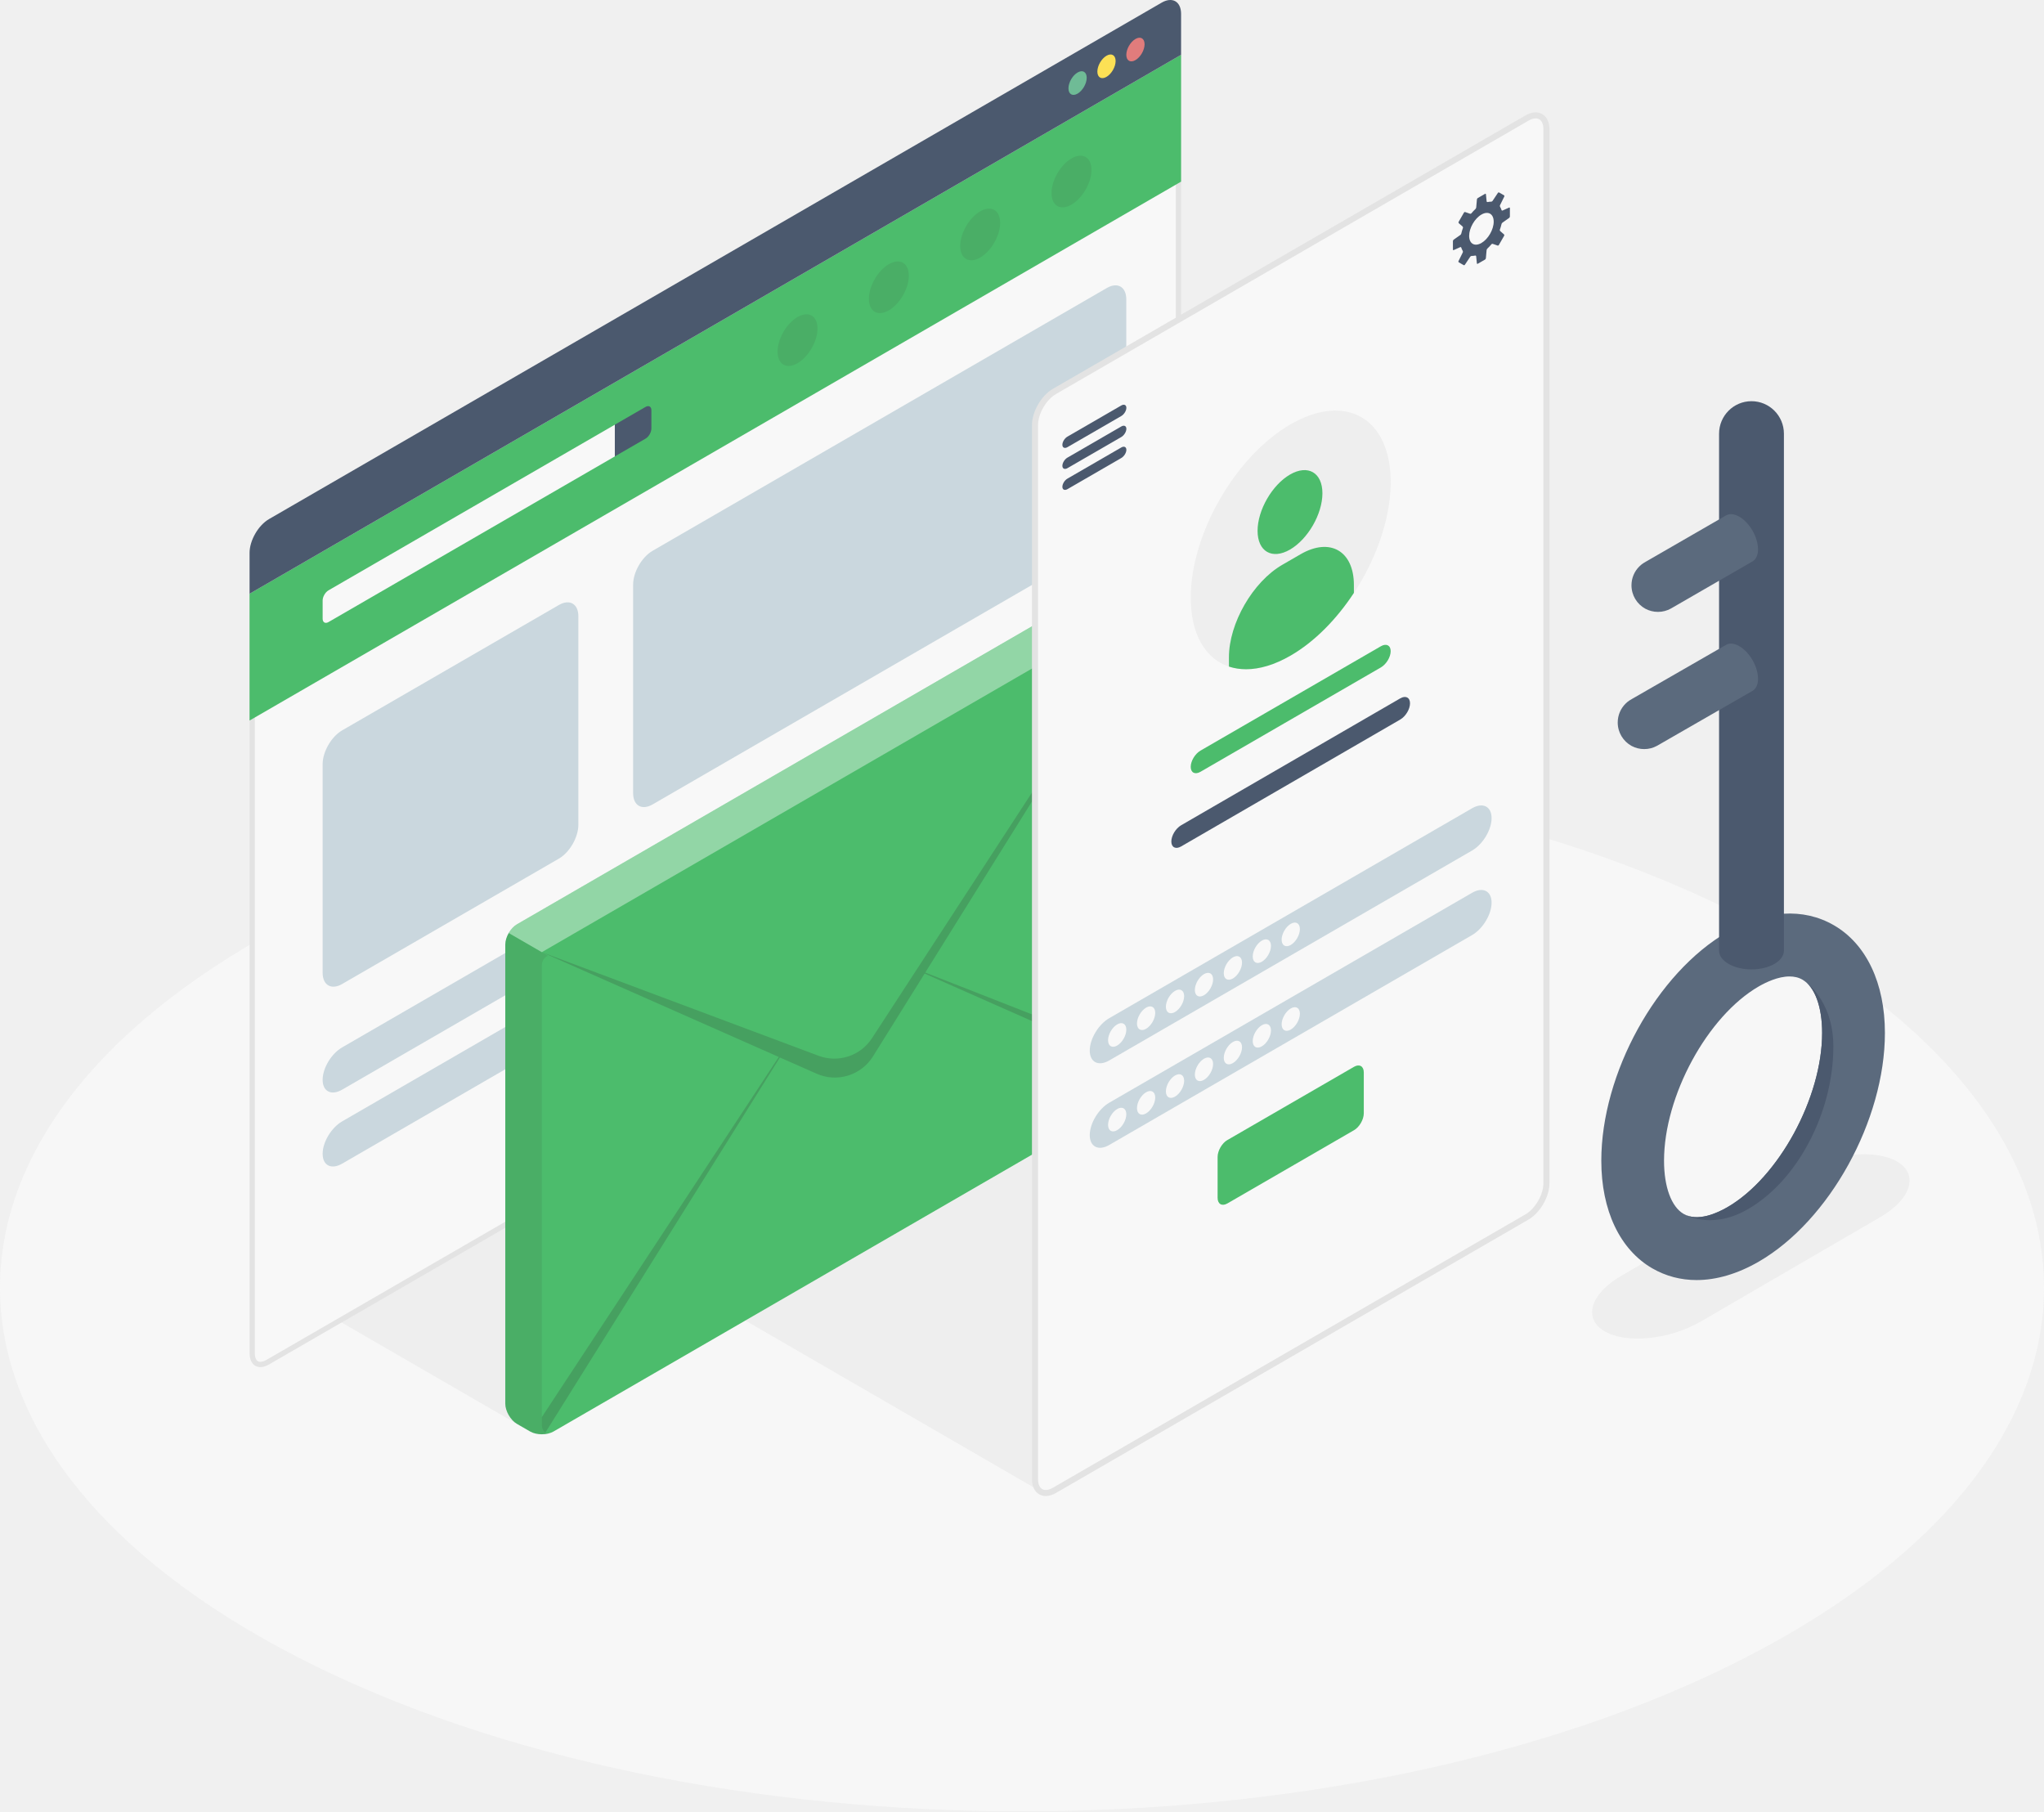
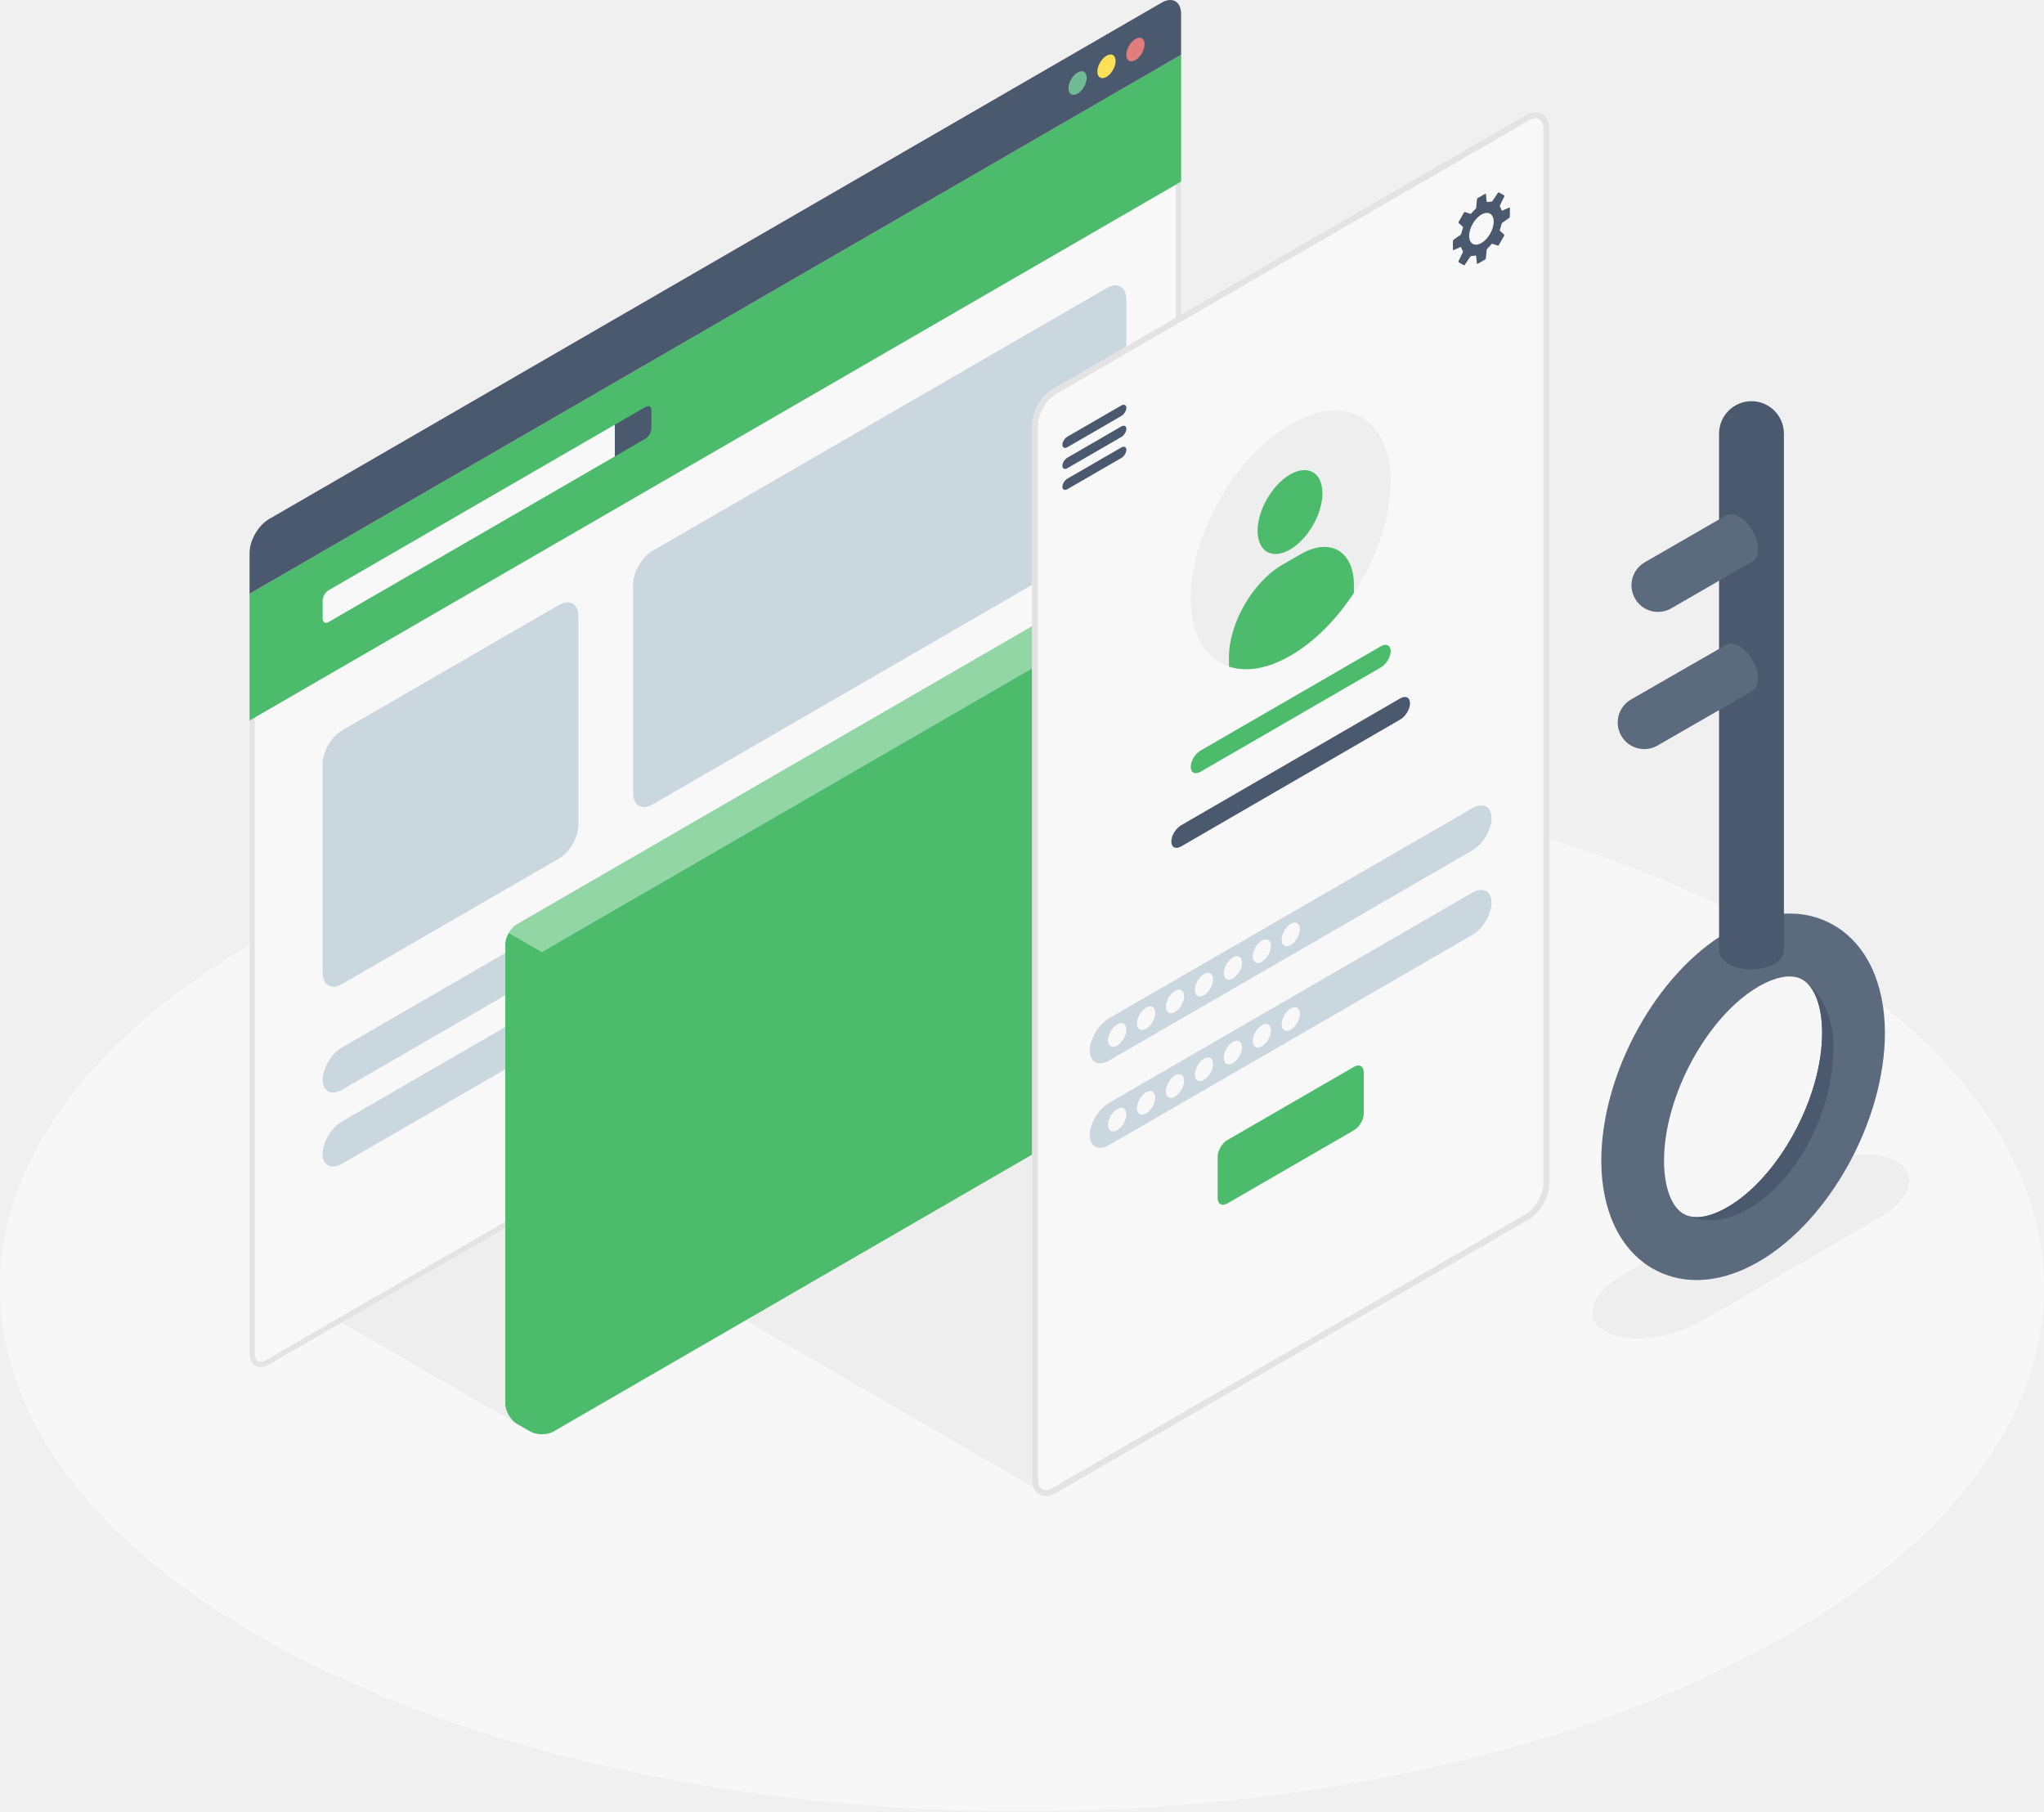
- <svg xmlns="http://www.w3.org/2000/svg" width="395" height="350" viewBox="0 0 395 350" version="1.1" xml:space="preserve" style="fill-rule:evenodd;clip-rule:evenodd;stroke-miterlimit:10;">
+ <svg xmlns="http://www.w3.org/2000/svg" width="395" height="350" viewBox="0 0 395 350" fill="none" version="1.1" xml:space="preserve" style="fill-rule:evenodd;clip-rule:evenodd;stroke-miterlimit:10;">
  <g>
    <clipPath id="_clip1">
      <rect x="0" y="0" width="395" height="350" />
    </clipPath>
    <g clip-path="url(#_clip1)">
      <g opacity="0.8">
        <path d="M57.847,320.372C134.977,359.882 260.023,359.882 337.152,320.372C414.282,280.862 414.282,216.808 337.152,177.298C260.023,137.789 134.977,137.789 57.847,177.298C-19.282,216.808 -19.282,280.862 57.847,320.372Z" style="fill:rgb(249,249,249);fill-rule:nonzero;" />
        <path d="M310.093,257.25C314.316,259.696 322.623,258.852 328.645,255.369L363.352,235.179C369.374,231.696 370.817,226.89 366.585,224.435C362.353,221.989 354.037,222.824 348.015,226.307L313.343,246.506C307.321,249.989 305.87,254.803 310.101,257.241L310.093,257.25Z" style="fill:rgb(237,237,237);fill-rule:nonzero;" />
        <path d="M101.175,275.873L65.868,255.457L101.166,235.031L101.175,275.873Z" style="fill:rgb(237,237,237);fill-rule:nonzero;" />
        <path d="M200.932,288.088L144.041,255.16L200.95,222.293L200.932,288.088Z" style="fill:rgb(237,237,237);fill-rule:nonzero;" />
        <path d="M50.314,263.649C49.332,263.649 48.741,262.831 48.741,261.464L48.741,115.012L227.74,11.475L227.74,157.335C227.74,159.572 226.167,162.306 224.23,163.42L51.739,263.205C51.235,263.501 50.739,263.649 50.314,263.649Z" style="fill:rgb(250,250,250);fill-rule:nonzero;" />
        <path d="M227.228,12.354L227.228,157.334C227.228,159.372 225.742,161.958 223.978,162.985L51.487,262.77C51.061,263.014 50.653,263.144 50.314,263.144C49.349,263.144 49.245,261.977 49.245,261.472L49.245,115.317L227.228,12.354ZM228.244,10.587L48.228,114.725L48.228,261.472C48.228,263.179 49.08,264.163 50.314,264.163C50.818,264.163 51.391,263.997 51.991,263.649L224.482,163.864C226.558,162.663 228.244,159.737 228.244,157.334L228.244,10.587Z" style="fill:rgb(224,224,224);fill-rule:nonzero;" />
        <path d="M48.228,114.725L48.228,139.225L228.244,35.096L228.244,10.587L48.228,114.725Z" style="fill:rgb(35,175,75);fill-rule:nonzero;" />
        <path d="M62.349,116.031L62.349,119.549C62.349,120.263 62.861,120.559 63.478,120.202L118.823,88.188L118.823,82.059L63.478,114.072C62.861,114.429 62.349,115.317 62.349,116.031Z" style="fill:rgb(250,250,250);fill-rule:nonzero;" />
        <path d="M124.75,78.628C125.375,78.271 125.879,78.559 125.879,79.281L125.879,82.799C125.879,83.521 125.375,84.401 124.75,84.758L118.814,88.188L118.814,82.059L124.75,78.628Z" style="fill:rgb(34,51,77);fill-rule:nonzero;" />
        <path d="M48.228,106.829C48.228,104.426 49.914,101.5 51.991,100.299L224.482,0.514C226.558,-0.688 228.244,0.288 228.244,2.691L228.244,10.587L48.228,114.725L48.228,106.829Z" style="fill:rgb(34,51,77);fill-rule:nonzero;" />
        <path d="M208.241,14.009C207.267,14.575 206.477,15.942 206.477,17.073C206.477,18.205 207.267,18.658 208.241,18.092C209.214,17.526 210.005,16.159 210.005,15.027C210.005,13.896 209.214,13.443 208.241,14.009Z" style="fill:rgb(79,174,128);fill-rule:nonzero;" />
        <path d="M213.828,10.77C212.855,11.336 212.064,12.703 212.064,13.835C212.064,14.966 212.855,15.419 213.828,14.853C214.801,14.287 215.592,12.921 215.592,11.789C215.592,10.657 214.801,10.204 213.828,10.77Z" style="fill:rgb(255,220,46);fill-rule:nonzero;" />
        <path d="M219.424,7.531C218.451,8.097 217.66,9.464 217.66,10.596C217.66,11.728 218.451,12.181 219.424,11.615C220.397,11.049 221.188,9.682 221.188,8.55C221.188,7.418 220.397,6.965 219.424,7.531Z" style="fill:rgb(221,95,95);fill-rule:nonzero;" />
        <g opacity="0.1">
          <path d="M171.77,51.046C169.641,52.282 167.912,55.277 167.912,57.741C167.912,60.205 169.641,61.206 171.77,59.97C173.899,58.734 175.628,55.739 175.628,53.275C175.628,50.811 173.899,49.81 171.77,51.046Z" style="fill-rule:nonzero;" />
          <path d="M154.121,61.259C151.992,62.495 150.263,65.49 150.263,67.954C150.263,70.418 151.992,71.419 154.121,70.183C156.25,68.947 157.979,65.952 157.979,63.488C157.979,61.024 156.25,60.023 154.121,61.259Z" style="fill-rule:nonzero;" />
          <path d="M189.419,40.842C187.29,42.078 185.56,45.073 185.56,47.537C185.56,50.001 187.29,51.002 189.419,49.766C191.548,48.53 193.277,45.535 193.277,43.071C193.277,40.607 191.548,39.606 189.419,40.842Z" style="fill-rule:nonzero;" />
          <path d="M207.067,30.612C204.938,31.848 203.209,34.843 203.209,37.307C203.209,39.771 204.938,40.772 207.067,39.536C209.196,38.3 210.926,35.305 210.926,32.841C210.926,30.377 209.196,29.376 207.067,30.612Z" style="fill-rule:nonzero;" />
        </g>
        <path d="M66.111,141.132L108.004,116.902C110.081,115.7 111.767,116.675 111.767,119.078L111.767,159.38C111.767,161.783 110.081,164.709 108.004,165.91L66.111,190.14C64.034,191.342 62.349,190.367 62.349,187.964L62.349,147.662C62.349,145.259 64.034,142.333 66.111,141.132Z" style="fill:rgb(192,209,217);fill-rule:nonzero;" />
        <path d="M126.114,106.428L213.889,55.652C215.966,54.45 217.651,55.425 217.651,57.828L217.651,98.13C217.651,100.533 215.966,103.459 213.889,104.66L126.114,155.436C124.037,156.638 122.351,155.663 122.351,153.26L122.351,112.958C122.351,110.555 124.037,107.629 126.114,106.428Z" style="fill:rgb(192,209,217);fill-rule:nonzero;" />
        <path d="M66.111,202.39L132.709,163.864C134.786,162.663 136.472,163.516 136.472,165.771C136.472,168.026 134.786,170.829 132.709,172.031L66.111,210.557C64.034,211.759 62.349,210.905 62.349,208.65C62.349,206.395 64.034,203.592 66.111,202.39Z" style="fill:rgb(192,209,217);fill-rule:nonzero;" />
        <path d="M66.111,216.686L132.709,178.16C134.786,176.959 136.472,177.812 136.472,180.067C136.472,182.322 134.786,185.125 132.709,186.327L66.111,224.853C64.034,226.055 62.349,225.201 62.349,222.946C62.349,220.691 64.034,217.888 66.111,216.686Z" style="fill:rgb(192,209,217);fill-rule:nonzero;" />
        <path d="M97.647,182.514C97.647,181.068 98.654,179.318 99.906,178.596L215.401,111.782C216.644,111.06 218.668,111.06 219.92,111.782L222.466,113.254C223.708,113.976 224.725,115.726 224.725,117.172L224.725,205.873C224.725,207.31 223.708,209.068 222.466,209.791L106.971,276.604C105.728,277.318 103.695,277.318 102.452,276.604L99.906,275.133C98.663,274.419 97.647,272.652 97.647,271.215L97.647,182.514Z" style="fill:rgb(35,175,75);fill-rule:nonzero;" />
        <path d="M98.298,180.284L104.702,183.985L224.047,114.942C223.639,114.237 223.074,113.619 222.457,113.253L219.902,111.791C218.659,111.059 216.635,111.059 215.392,111.791L99.897,178.595C99.263,178.961 98.698,179.579 98.298,180.284Z" style="fill:white;fill-opacity:0.4;fill-rule:nonzero;" />
        <path d="M97.638,182.514L97.638,271.215C97.638,272.66 98.654,274.41 99.906,275.133L102.452,276.613C102.643,276.718 102.843,276.813 103.069,276.892C103.356,276.988 103.668,277.066 103.999,277.109C104.589,277.188 105.206,277.162 105.78,277.049C105.928,277.014 106.075,276.97 106.214,276.927C106.31,276.892 106.397,276.866 106.484,276.822C106.067,276.97 105.702,276.953 105.406,276.805C104.981,276.578 104.711,276.065 104.711,275.316L104.711,186.614C104.711,185.683 105.18,184.978 105.884,184.69L104.711,184.002L98.307,180.302C97.898,181.007 97.646,181.808 97.646,182.531L97.638,182.514Z" style="fill-opacity:0.1;fill-rule:nonzero;" />
        <path d="M104.711,183.985L158.196,204.01C162.011,205.429 166.295,204.018 168.511,200.605L177.097,187.424L224.473,114.699L178.808,187.92L224.708,205.916C224.699,206.648 224.429,207.457 224.004,208.171L178.687,188.12L168.702,204.123C166.408,207.797 161.768,209.225 157.823,207.475L150.715,204.332L105.406,276.787C104.981,276.561 104.711,276.047 104.711,275.298L104.711,273.818L150.497,204.236L104.711,183.985Z" style="fill-opacity:0.2;fill-rule:nonzero;" />
        <path d="M200.011,82.154L200.011,285.798C200.011,288.201 201.697,289.176 203.774,287.975L295.085,235.153C297.162,233.951 298.848,231.026 298.848,228.623L298.848,24.987C298.848,22.584 297.162,21.609 295.085,22.811L203.774,75.633C201.697,76.834 200.011,79.76 200.011,82.163L200.011,82.154Z" style="fill:rgb(250,250,250);fill-rule:nonzero;stroke:rgb(224,224,224);stroke-width:1.17px;" />
        <path d="M205.303,85.95C205.303,85.384 205.738,84.679 206.285,84.365L216.687,78.349C217.226,78.036 217.669,78.245 217.669,78.802C217.669,79.359 217.234,80.073 216.687,80.387L206.285,86.403C205.747,86.716 205.303,86.507 205.303,85.95Z" style="fill:rgb(34,51,77);fill-rule:nonzero;" />
        <path d="M205.303,90.008C205.303,89.442 205.738,88.737 206.285,88.423L216.687,82.407C217.226,82.093 217.669,82.302 217.669,82.86C217.669,83.417 217.234,84.131 216.687,84.444L206.285,90.46C205.747,90.774 205.303,90.565 205.303,90.008Z" style="fill:rgb(34,51,77);fill-rule:nonzero;" />
        <path d="M205.303,94.065C205.303,93.499 205.738,92.794 206.285,92.48L216.687,86.464C217.226,86.151 217.669,86.359 217.669,86.917C217.669,87.474 217.234,88.188 216.687,88.501L206.285,94.517C205.747,94.831 205.303,94.622 205.303,94.065Z" style="fill:rgb(34,51,77);fill-rule:nonzero;" />
        <path d="M291.784,41.843L291.784,40.215C291.784,40.119 291.714,40.076 291.627,40.111L290.376,40.676C290.289,40.72 290.193,40.676 290.167,40.581C290.098,40.354 290.002,40.145 289.889,39.962C289.837,39.876 289.828,39.745 289.872,39.658L290.706,37.969C290.75,37.882 290.715,37.769 290.628,37.725L289.724,37.203C289.637,37.15 289.533,37.176 289.472,37.264L288.429,38.831C288.377,38.909 288.256,38.97 288.16,38.97C287.943,38.97 287.717,38.987 287.482,39.04C287.387,39.057 287.308,39.005 287.291,38.909L287.152,37.542C287.143,37.446 287.065,37.403 286.987,37.455L285.579,38.265C285.492,38.317 285.423,38.43 285.414,38.526L285.275,40.093C285.266,40.189 285.197,40.319 285.127,40.389C284.858,40.642 284.588,40.92 284.345,41.216C284.284,41.295 284.163,41.33 284.067,41.295L283.163,40.981C283.068,40.946 282.955,40.99 282.911,41.077L281.877,42.87C281.825,42.958 281.851,43.071 281.921,43.14L282.642,43.767C282.712,43.828 282.746,43.959 282.711,44.046C282.581,44.411 282.468,44.777 282.39,45.134C282.373,45.23 282.286,45.352 282.208,45.404L280.921,46.309C280.843,46.362 280.774,46.492 280.774,46.588L280.774,48.216C280.774,48.312 280.843,48.356 280.93,48.321L282.181,47.755C282.268,47.711 282.364,47.755 282.39,47.851C282.46,48.077 282.555,48.286 282.668,48.469C282.72,48.556 282.729,48.686 282.685,48.773L281.851,50.454C281.808,50.541 281.843,50.654 281.929,50.698L282.833,51.22C282.92,51.272 283.024,51.246 283.085,51.159L284.128,49.592C284.18,49.514 284.302,49.453 284.397,49.453C284.615,49.453 284.84,49.435 285.075,49.383C285.171,49.365 285.249,49.418 285.266,49.514L285.405,50.88C285.414,50.976 285.492,51.02 285.57,50.968L286.978,50.158C287.065,50.106 287.135,49.992 287.143,49.897L287.282,48.329C287.291,48.234 287.36,48.103 287.43,48.033C287.699,47.781 287.969,47.502 288.212,47.206C288.273,47.128 288.395,47.093 288.49,47.128L289.394,47.441C289.489,47.476 289.602,47.433 289.646,47.346L290.68,45.552C290.732,45.465 290.706,45.352 290.637,45.282L289.915,44.655C289.846,44.594 289.811,44.464 289.846,44.377C289.976,44.011 290.089,43.645 290.167,43.288C290.185,43.193 290.272,43.071 290.35,43.019L291.636,42.113C291.714,42.061 291.784,41.93 291.784,41.834L291.784,41.843ZM286.283,46.954C284.971,47.711 283.911,47.093 283.911,45.578C283.911,44.063 284.971,42.218 286.283,41.46C287.595,40.703 288.655,41.321 288.655,42.836C288.655,44.351 287.595,46.196 286.283,46.954Z" style="fill:rgb(34,51,77);fill-rule:nonzero;" />
        <path d="M249.43,81.98C260.101,75.807 268.747,80.814 268.747,93.151C268.747,105.488 260.101,120.506 249.43,126.671C238.759,132.843 230.113,127.837 230.113,115.491C230.113,103.146 238.759,88.136 249.43,81.972L249.43,81.98Z" style="fill:rgb(237,237,237);fill-rule:nonzero;" />
        <path d="M249.291,91.696C252.749,89.694 255.556,91.313 255.556,95.318C255.556,99.323 252.749,104.19 249.291,106.193C245.832,108.195 243.025,106.576 243.025,102.571C243.025,98.566 245.832,93.699 249.291,91.696Z" style="fill:rgb(35,175,75);fill-rule:nonzero;" />
        <path d="M261.639,113.045C261.639,106.463 257.024,103.799 251.341,107.09L247.787,109.144C242.104,112.435 237.49,120.437 237.49,127.01L237.49,128.804C238.515,129.143 239.628,129.317 240.809,129.317C243.399,129.317 246.327,128.464 249.421,126.67C254.053,123.989 258.311,119.636 261.639,114.56L261.639,113.036L261.639,113.045Z" style="fill:rgb(35,175,75);fill-rule:nonzero;" />
        <path d="M231.989,145.041L266.861,124.868C267.904,124.268 268.747,124.694 268.747,125.826C268.747,126.958 267.904,128.351 266.861,128.96L231.989,149.133C230.947,149.734 230.104,149.307 230.104,148.176C230.104,147.044 230.947,145.651 231.989,145.041Z" style="fill:rgb(35,175,75);fill-rule:nonzero;" />
        <path d="M228.244,159.468L270.598,134.942C271.641,134.341 272.484,134.767 272.484,135.899C272.484,137.031 271.641,138.424 270.598,139.034L228.244,163.56C227.202,164.16 226.359,163.734 226.359,162.602C226.359,161.47 227.202,160.077 228.244,159.468Z" style="fill:rgb(34,51,77);fill-rule:nonzero;" />
        <path d="M214.358,196.74L284.484,156.177C286.561,154.975 288.247,155.829 288.247,158.084C288.247,160.339 286.561,163.142 284.484,164.343L214.358,204.907C212.281,206.108 210.595,205.255 210.595,203C210.595,200.745 212.281,197.942 214.358,196.74Z" style="fill:rgb(192,209,217);fill-rule:nonzero;" />
        <path d="M214.358,213.073L284.484,172.51C286.561,171.308 288.247,172.162 288.247,174.417C288.247,176.672 286.561,179.475 284.484,180.677L214.358,221.24C212.281,222.441 210.595,221.588 210.595,219.333C210.595,217.078 212.281,214.275 214.358,213.073Z" style="fill:rgb(192,209,217);fill-rule:nonzero;" />
        <path d="M237.186,220.291L261.665,206.134C262.708,205.533 263.551,206.021 263.551,207.222L263.551,215.119C263.551,216.321 262.708,217.783 261.665,218.384L237.186,232.541C236.143,233.142 235.3,232.654 235.3,231.453L235.3,223.556C235.3,222.354 236.143,220.892 237.177,220.291L237.186,220.291Z" style="fill:rgb(35,175,75);fill-rule:nonzero;" />
        <path d="M215.896,197.941C214.923,198.507 214.132,199.874 214.132,201.006C214.132,202.138 214.923,202.591 215.896,202.025C216.869,201.459 217.66,200.092 217.66,198.96C217.66,197.828 216.869,197.375 215.896,197.941Z" style="fill:rgb(250,250,250);fill-rule:nonzero;" />
        <path d="M221.484,194.703C220.51,195.269 219.72,196.635 219.72,197.767C219.72,198.899 220.51,199.352 221.484,198.786C222.457,198.22 223.248,196.853 223.248,195.721C223.248,194.589 222.457,194.137 221.484,194.703Z" style="fill:rgb(250,250,250);fill-rule:nonzero;" />
        <path d="M227.071,191.464C226.098,192.03 225.307,193.397 225.307,194.529C225.307,195.66 226.098,196.113 227.071,195.547C228.044,194.981 228.835,193.614 228.835,192.483C228.835,191.351 228.044,190.898 227.071,191.464Z" style="fill:rgb(250,250,250);fill-rule:nonzero;" />
        <path d="M232.667,188.225C231.694,188.791 230.903,190.158 230.903,191.29C230.903,192.422 231.694,192.874 232.667,192.308C233.641,191.742 234.431,190.376 234.431,189.244C234.431,188.112 233.641,187.659 232.667,188.225Z" style="fill:rgb(250,250,250);fill-rule:nonzero;" />
        <path d="M238.255,184.986C237.281,185.552 236.491,186.919 236.491,188.051C236.491,189.183 237.281,189.636 238.255,189.07C239.228,188.504 240.019,187.137 240.019,186.005C240.019,184.873 239.228,184.42 238.255,184.986Z" style="fill:rgb(250,250,250);fill-rule:nonzero;" />
        <path d="M243.851,181.748C242.878,182.313 242.087,183.68 242.087,184.812C242.087,185.944 242.878,186.397 243.851,185.831C244.824,185.265 245.615,183.898 245.615,182.766C245.615,181.634 244.824,181.182 243.851,181.748Z" style="fill:rgb(250,250,250);fill-rule:nonzero;" />
        <path d="M249.439,178.509C248.465,179.075 247.675,180.442 247.675,181.573C247.675,182.705 248.465,183.158 249.439,182.592C250.412,182.026 251.203,180.659 251.203,179.527C251.203,178.396 250.412,177.943 249.439,178.509Z" style="fill:rgb(250,250,250);fill-rule:nonzero;" />
        <path d="M215.896,214.292C214.923,214.858 214.132,216.225 214.132,217.357C214.132,218.489 214.923,218.942 215.896,218.376C216.869,217.81 217.66,216.443 217.66,215.311C217.66,214.179 216.869,213.727 215.896,214.292Z" style="fill:rgb(250,250,250);fill-rule:nonzero;" />
        <path d="M221.484,211.054C220.51,211.62 219.72,212.987 219.72,214.118C219.72,215.25 220.51,215.703 221.484,215.137C222.457,214.571 223.248,213.204 223.248,212.072C223.248,210.941 222.457,210.488 221.484,211.054Z" style="fill:rgb(250,250,250);fill-rule:nonzero;" />
        <path d="M227.071,207.815C226.098,208.381 225.307,209.748 225.307,210.88C225.307,212.011 226.098,212.464 227.071,211.898C228.044,211.332 228.835,209.965 228.835,208.834C228.835,207.702 228.044,207.249 227.071,207.815Z" style="fill:rgb(250,250,250);fill-rule:nonzero;" />
        <path d="M232.667,204.576C231.694,205.142 230.903,206.509 230.903,207.64C230.903,208.772 231.694,209.225 232.667,208.659C233.641,208.093 234.431,206.726 234.431,205.594C234.431,204.462 233.641,204.01 232.667,204.576Z" style="fill:rgb(250,250,250);fill-rule:nonzero;" />
        <path d="M238.255,201.337C237.281,201.903 236.491,203.27 236.491,204.402C236.491,205.533 237.281,205.986 238.255,205.42C239.228,204.854 240.019,203.487 240.019,202.356C240.019,201.224 239.228,200.771 238.255,201.337Z" style="fill:rgb(250,250,250);fill-rule:nonzero;" />
        <path d="M243.851,198.098C242.878,198.664 242.087,200.031 242.087,201.163C242.087,202.295 242.878,202.747 243.851,202.181C244.824,201.616 245.615,200.249 245.615,199.117C245.615,197.985 244.824,197.532 243.851,198.098Z" style="fill:rgb(250,250,250);fill-rule:nonzero;" />
        <path d="M249.439,194.859C248.465,195.425 247.675,196.792 247.675,197.924C247.675,199.056 248.465,199.509 249.439,198.943C250.412,198.377 251.203,197.01 251.203,195.878C251.203,194.746 250.412,194.293 249.439,194.859Z" style="fill:rgb(250,250,250);fill-rule:nonzero;" />
        <path d="M327.863,247.342C324.813,247.342 321.928,246.593 319.304,245.078C313.039,241.456 309.45,233.873 309.45,224.279C309.45,207.405 320.155,187.99 333.824,180.085C341.185,175.827 348.493,175.366 354.402,178.787C360.667,182.409 364.256,189.993 364.256,199.587C364.256,216.46 353.55,235.876 339.881,243.781C335.78,246.149 331.695,247.342 327.863,247.342ZM345.816,188.678C343.626,188.678 341.306,189.784 339.881,190.602C329.957,196.34 321.572,211.767 321.572,224.279C321.572,229.346 322.988,233.185 325.361,234.561C328.063,236.128 331.817,234.422 333.816,233.264C343.739,227.526 352.125,212.098 352.125,199.587C352.125,194.52 350.709,190.68 348.336,189.305C347.563,188.852 346.694,188.678 345.816,188.678Z" style="fill:rgb(54,72,96);fill-rule:nonzero;" />
        <path d="M354.297,202.286C354.297,192.805 348.336,189.305 348.336,189.305C350.708,190.68 352.125,194.52 352.125,199.587C352.125,212.098 343.739,227.517 333.816,233.264C331.817,234.422 328.063,236.128 325.361,234.561C325.361,234.561 330.392,237.687 337.335,233.891C347.398,228.388 354.289,214.806 354.289,202.295L354.297,202.286Z" style="fill:rgb(34,51,77);fill-rule:nonzero;" />
        <path d="M344.739,83.8C344.739,80.335 341.932,77.522 338.473,77.522C335.015,77.522 332.208,80.335 332.208,83.8L332.208,183.689C332.208,184.621 332.816,185.544 334.042,186.249C336.492,187.668 340.455,187.668 342.905,186.249C344.13,185.544 344.739,184.612 344.739,183.689L344.739,83.8Z" style="fill:rgb(34,51,77);fill-rule:nonzero;" />
        <path d="M339.733,106.114C339.733,103.799 338.117,100.986 336.11,99.837C335.093,99.245 334.181,99.21 333.52,99.611L318.053,108.535L317.679,108.761C317.627,108.787 317.575,108.813 317.531,108.848C317.262,109.031 317.018,109.231 316.793,109.458C315.854,110.389 315.281,111.678 315.281,113.097C315.281,115.047 316.358,116.736 317.948,117.616C318.678,118.007 319.504,118.234 320.399,118.234C321.294,118.234 322.119,118.007 322.841,117.616C322.936,117.563 323.04,117.502 323.136,117.45L338.699,108.465C339.342,108.082 339.742,107.272 339.742,106.123L339.733,106.114Z" style="fill:rgb(54,72,96);fill-rule:nonzero;" />
        <path d="M339.733,131.128C339.733,128.812 338.117,126 336.11,124.851C335.093,124.259 334.181,124.224 333.52,124.624L315.394,135.046L315.02,135.272C314.968,135.299 314.916,135.325 314.872,135.359C314.603,135.534 314.36,135.743 314.134,135.969C313.195,136.901 312.622,138.189 312.622,139.608C312.622,141.558 313.699,143.248 315.289,144.127C316.019,144.519 316.845,144.745 317.74,144.745C318.635,144.745 319.46,144.519 320.182,144.127C320.277,144.075 320.381,144.014 320.477,143.961L338.699,133.479C339.342,133.096 339.742,132.286 339.742,131.137L339.733,131.128Z" style="fill:rgb(54,72,96);fill-rule:nonzero;" />
      </g>
    </g>
  </g>
</svg>
